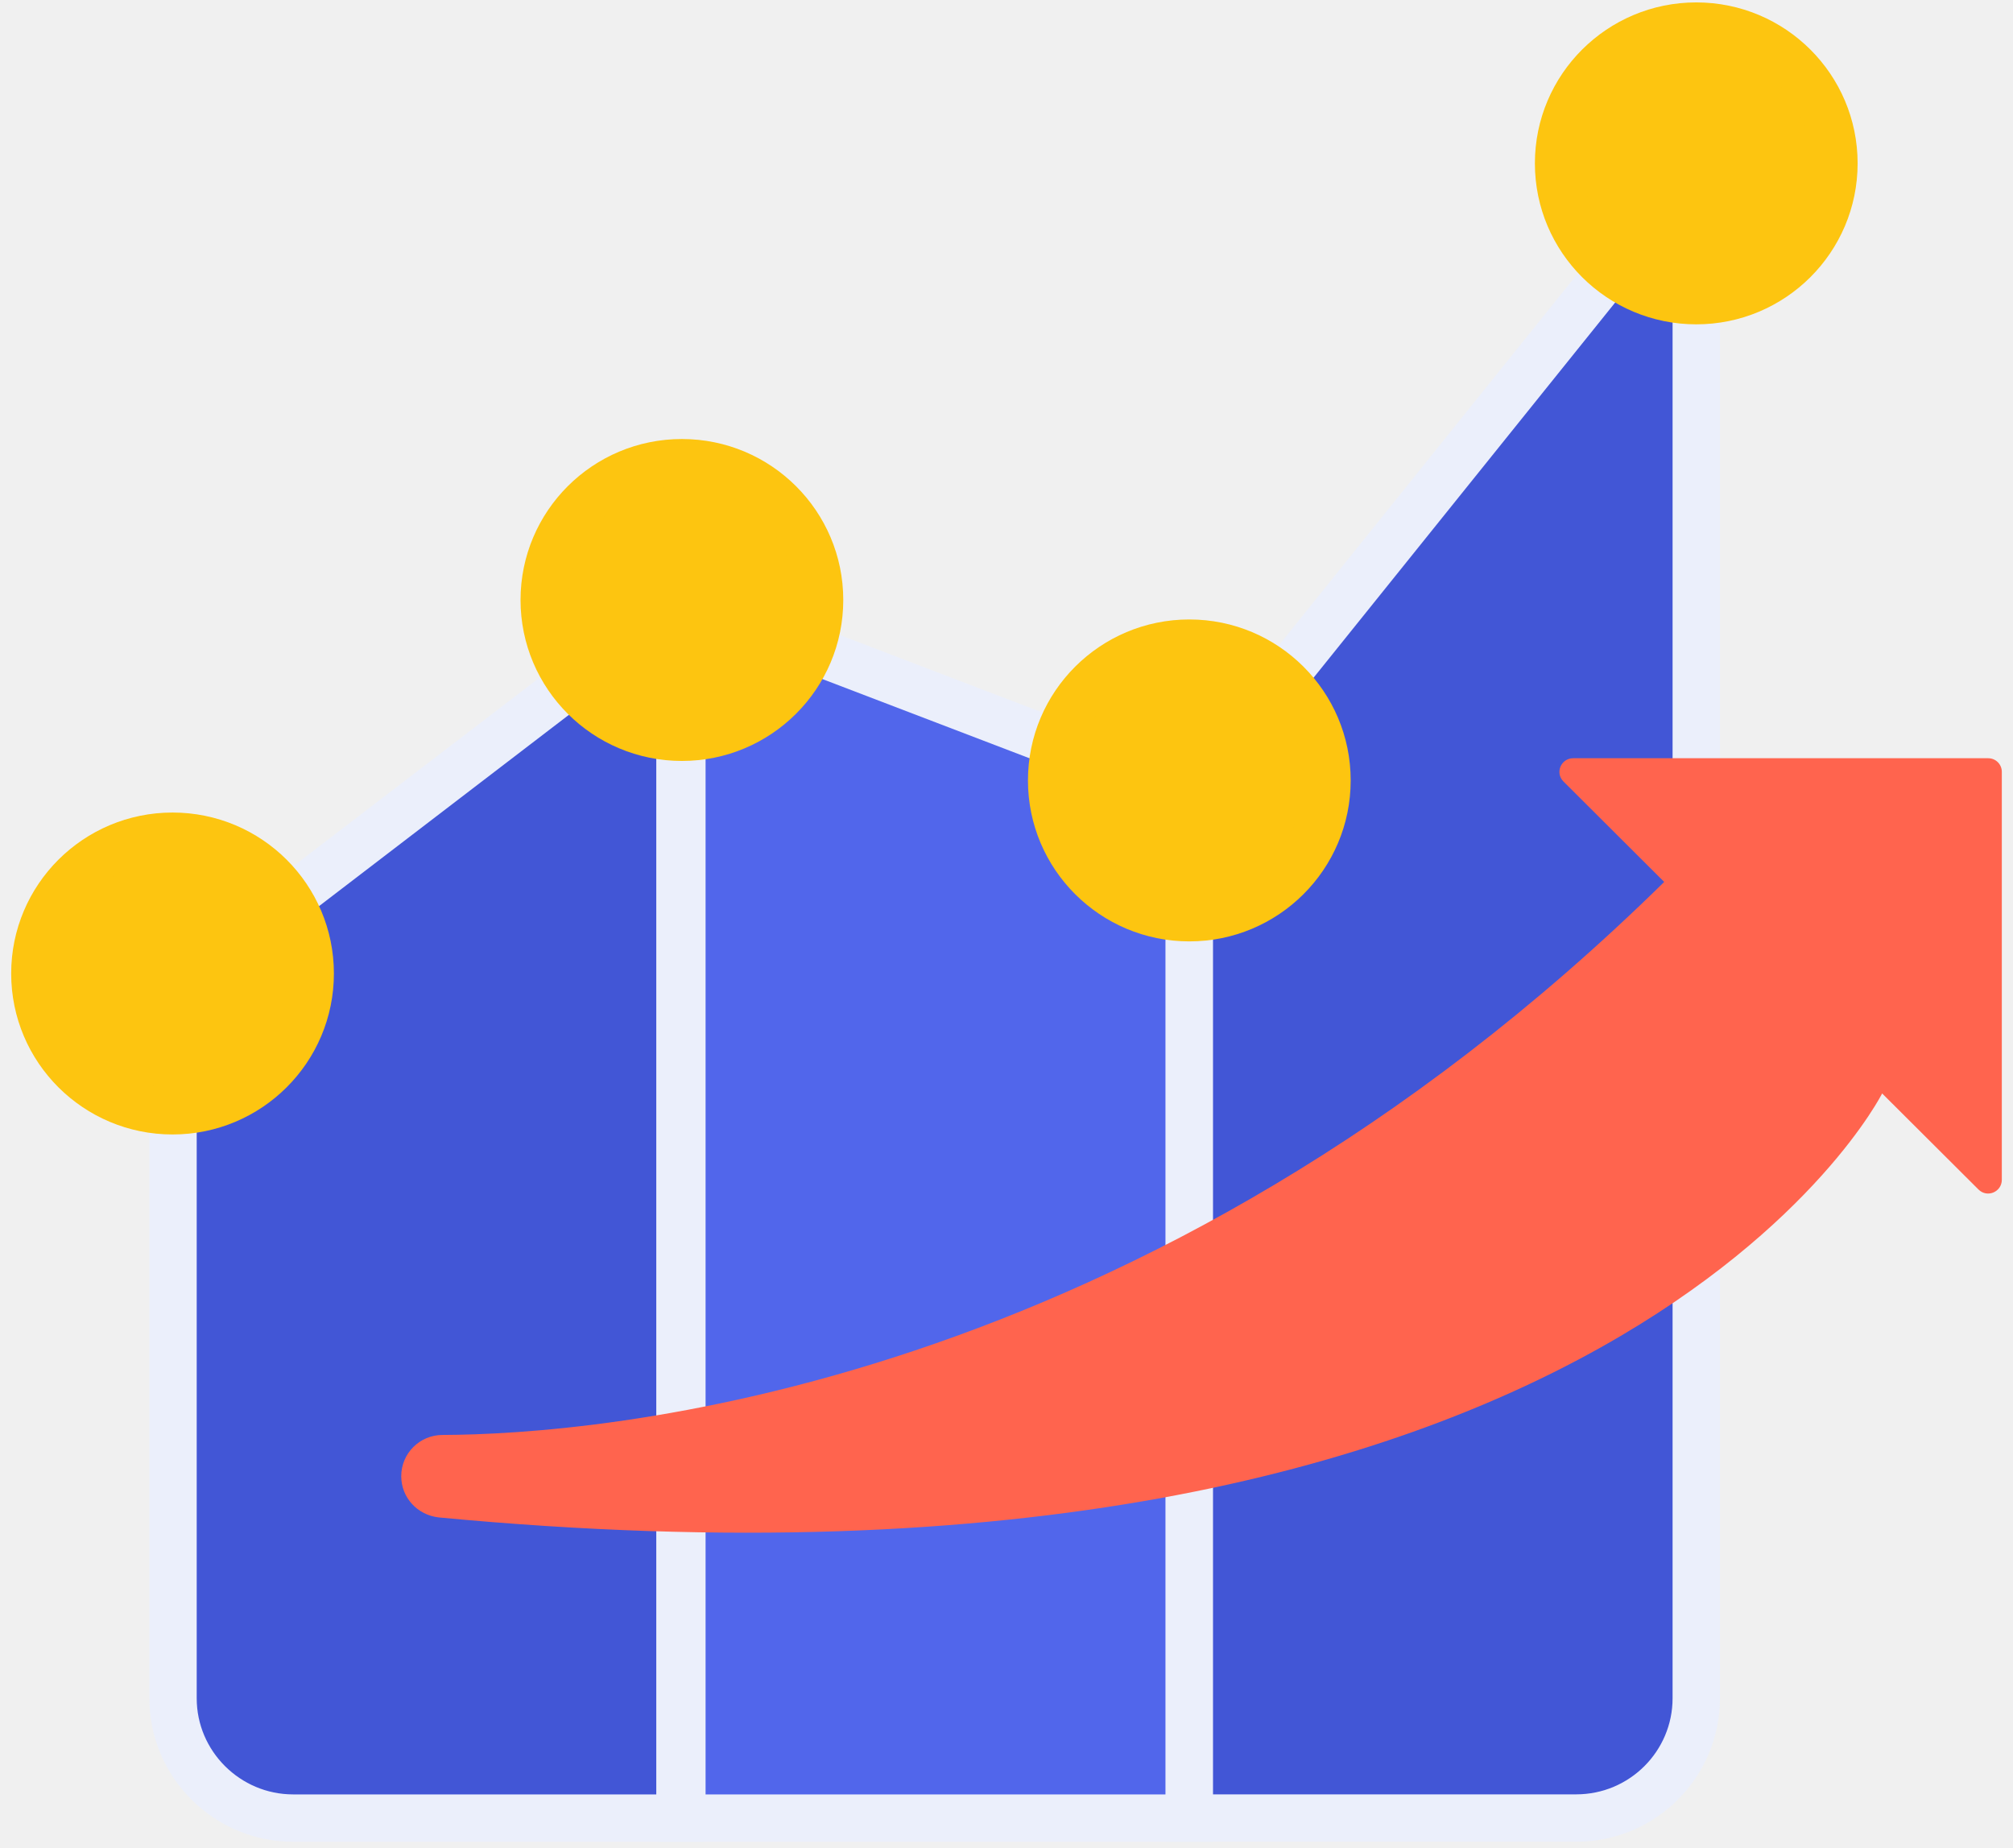
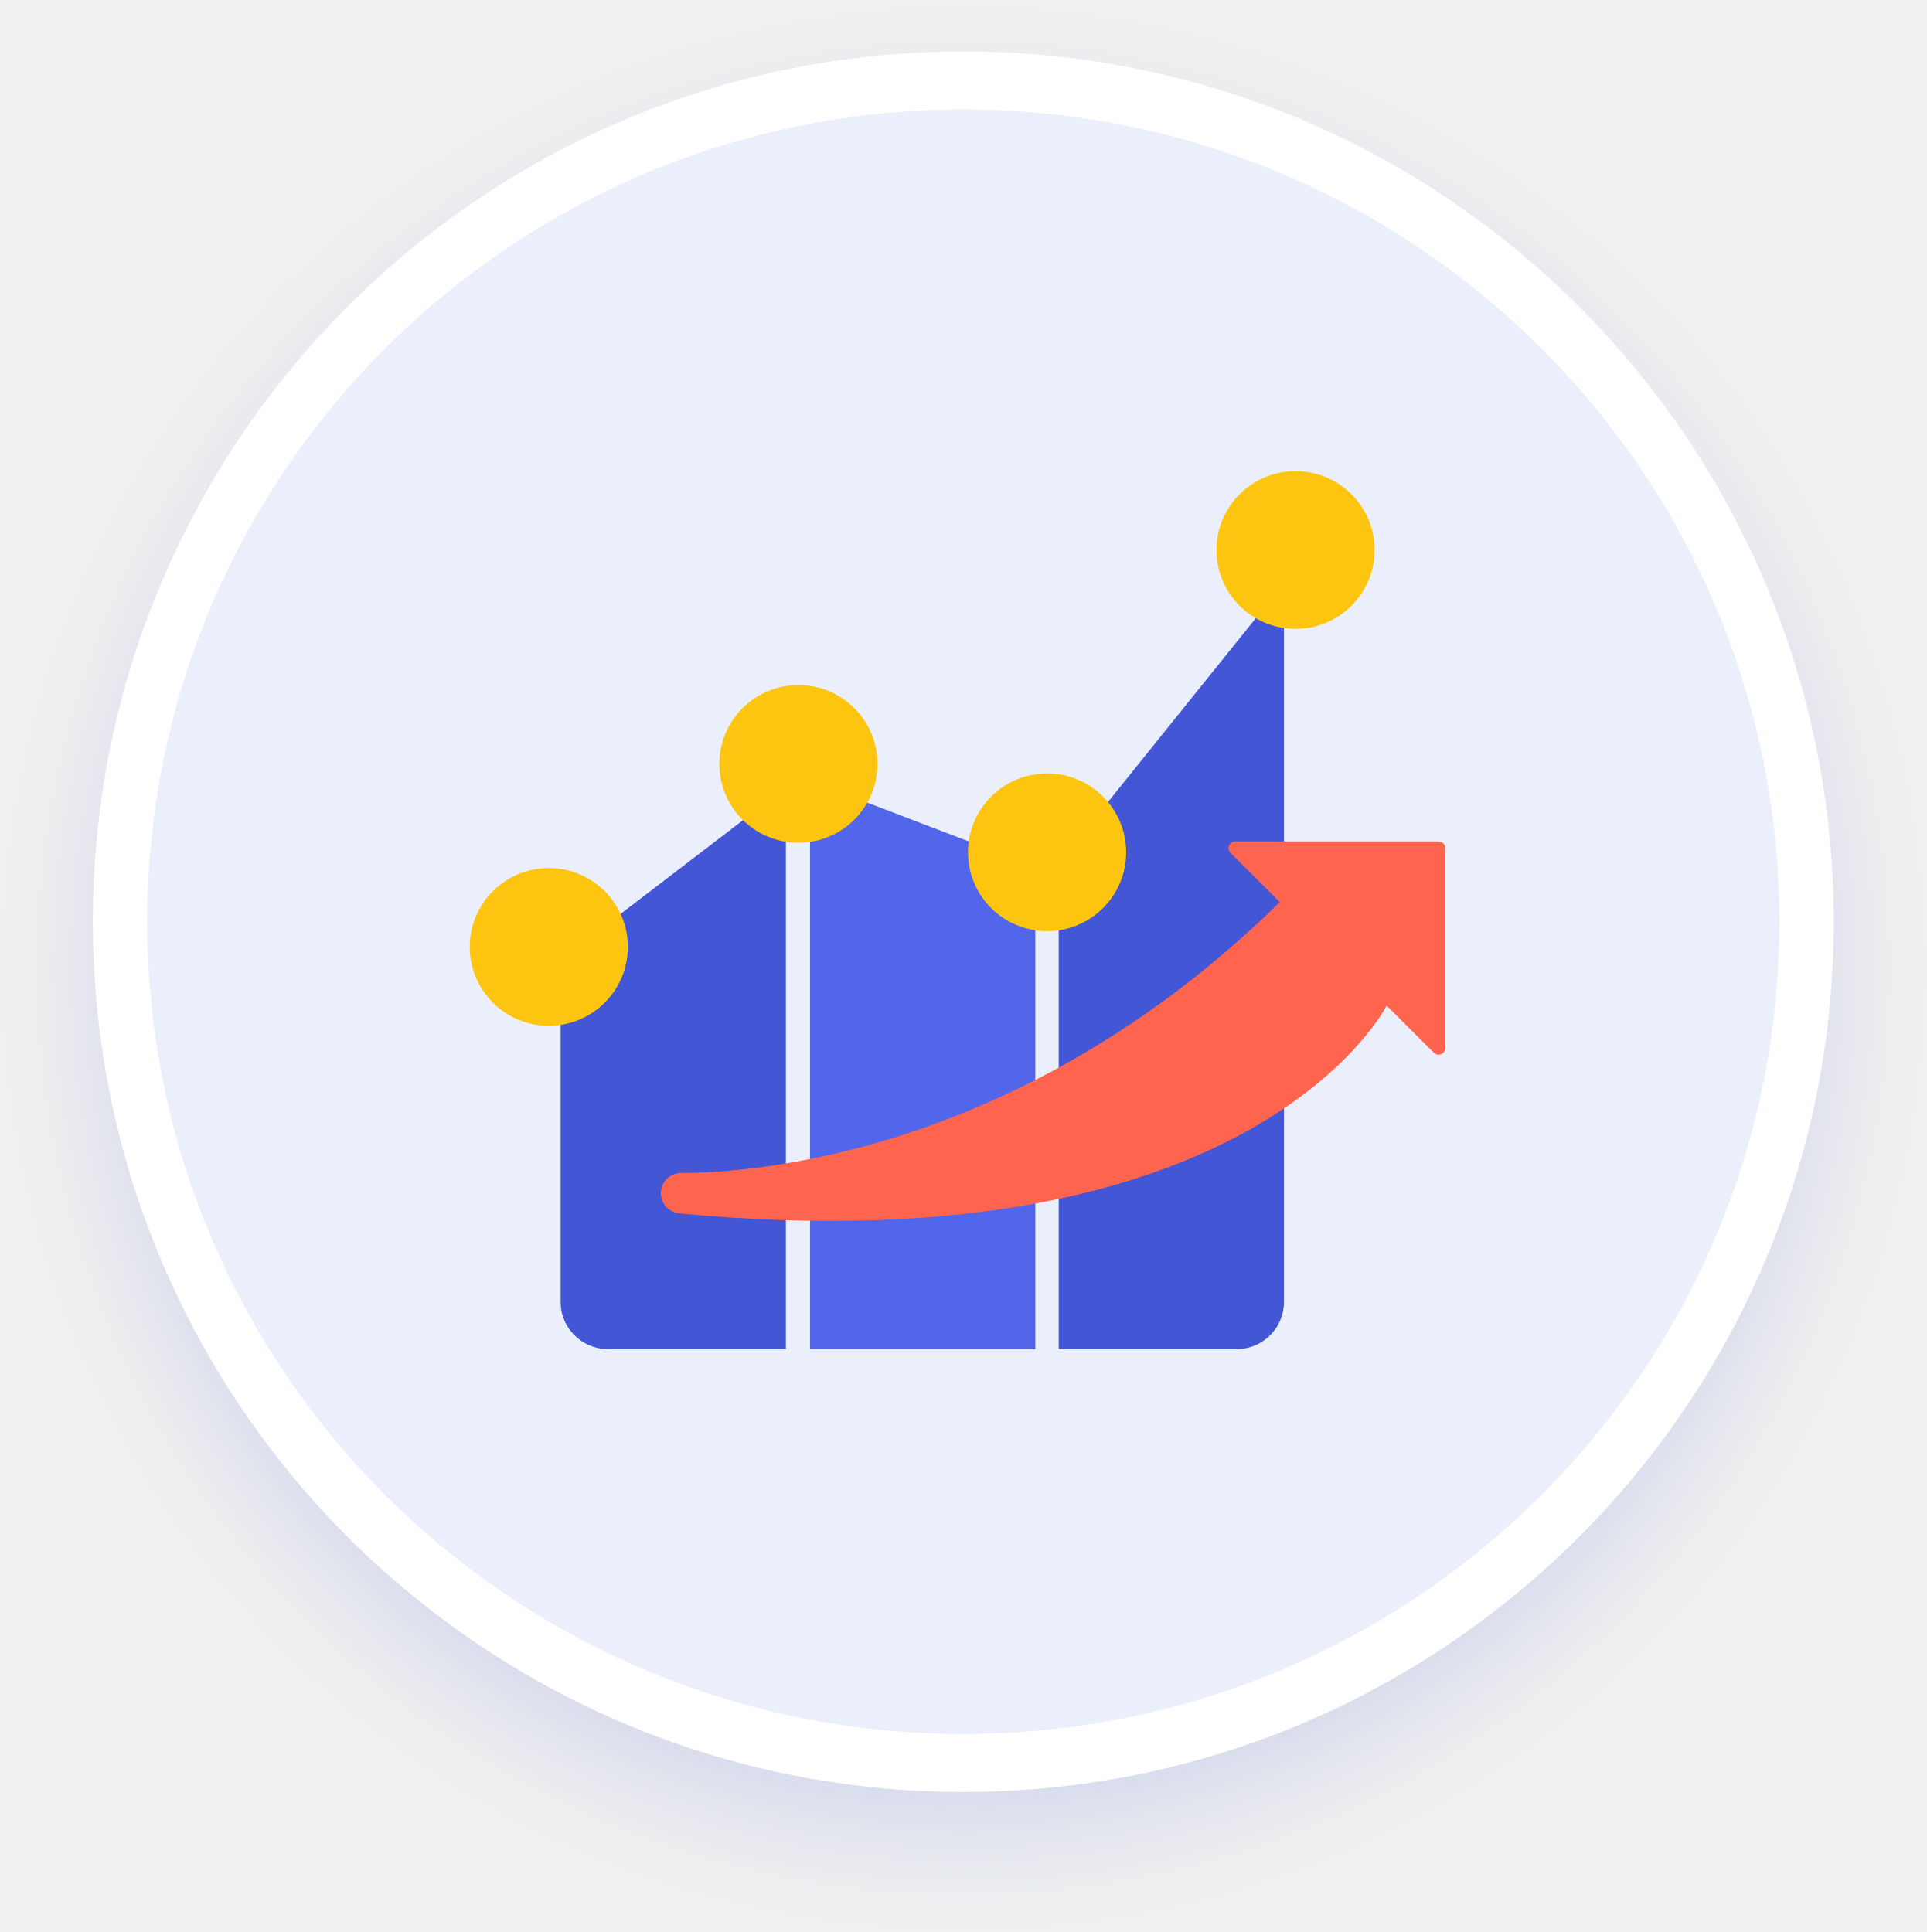
- <svg xmlns="http://www.w3.org/2000/svg" width="170" height="156" viewBox="0 0 170 156" fill="none">
-   <path d="M57.423 153.534H24.76C19.173 153.534 14.612 148.987 14.612 143.415V83.441L57.423 50.668V153.534Z" fill="#4256D6" stroke="#EBEFFB" stroke-width="4" stroke-miterlimit="10" />
-   <path d="M100.44 153.534H57.587V50.668L100.44 67.054V153.534Z" fill="#5166EB" stroke="#EBEFFB" stroke-width="4" stroke-miterlimit="10" />
-   <path d="M133.102 153.53H100.44V67.092L143.251 13.836V143.412C143.251 148.983 138.731 153.53 133.102 153.53Z" fill="#4256D6" stroke="#EBEFFB" stroke-width="4" stroke-miterlimit="10" />
-   <path d="M57.587 62.261C64.009 62.261 69.215 57.071 69.215 50.668C69.215 44.265 64.009 39.074 57.587 39.074C51.166 39.074 45.96 44.265 45.96 50.668C45.96 57.071 51.166 62.261 57.587 62.261Z" fill="#FDC510" stroke="#FDC510" stroke-width="4" stroke-miterlimit="10" />
-   <path d="M143.25 25.39C149.672 25.39 154.878 20.199 154.878 13.796C154.878 7.394 149.672 2.203 143.25 2.203C136.829 2.203 131.623 7.394 131.623 13.796C131.623 20.199 136.829 25.39 143.25 25.39Z" fill="#FDC510" stroke="#FDC510" stroke-width="4" stroke-miterlimit="10" />
-   <path d="M100.44 77.499C106.861 77.499 112.067 72.309 112.067 65.906C112.067 59.503 106.861 54.312 100.44 54.312C94.018 54.312 88.812 59.503 88.812 65.906C88.812 72.309 94.018 77.499 100.44 77.499Z" fill="#FDC510" stroke="#FDC510" stroke-width="4" stroke-miterlimit="10" />
-   <path d="M14.571 93.804C20.993 93.804 26.198 88.613 26.198 82.211C26.198 75.808 20.993 70.617 14.571 70.617C8.15 70.617 2.944 75.808 2.944 82.211C2.944 88.613 8.15 93.804 14.571 93.804Z" fill="#FDC510" stroke="#FDC510" stroke-width="4" stroke-miterlimit="10" />
-   <path d="M33.885 124.661C33.885 122.736 35.446 121.179 37.377 121.179C50.196 121.138 96.499 117.779 140.543 74.478L132.038 65.998C131.298 65.26 131.832 64.031 132.86 64.031H167.905C168.563 64.031 169.056 64.564 169.056 65.178V99.631C169.056 100.655 167.823 101.187 167.084 100.45L158.949 92.339C158.949 92.339 136.27 137.565 37.049 128.143C35.241 127.938 33.885 126.464 33.885 124.661Z" fill="#FF644E" />
+ <svg xmlns="http://www.w3.org/2000/svg" width="332" height="333" viewBox="0 0 332 333" fill="none">
+   <g filter="url(#filter0_d)">
+     <path d="M166 308.867C248.843 308.867 316 241.71 316 158.867C316 76.025 248.843 8.867 166 8.867C83.157 8.867 16 76.025 16 158.867C16 241.71 83.157 308.867 166 308.867Z" fill="white" />
+   </g>
+   <path d="M166 298.867C243.665 298.867 306.625 236.187 306.625 158.867C306.625 81.547 243.665 18.867 166 18.867C88.335 18.867 25.375 81.547 25.375 158.867C25.375 236.187 88.335 298.867 166 298.867Z" fill="#EBEFFB" />
+   <path d="M137.423 234.534H104.76C99.173 234.534 94.612 229.987 94.612 224.415V164.441L137.423 131.668V234.534Z" fill="#4256D6" stroke="#EBEFFB" stroke-width="4" stroke-miterlimit="10" />
+   <path d="M180.44 234.534H137.588V131.668L180.44 148.054V234.534Z" fill="#5166EB" stroke="#EBEFFB" stroke-width="4" stroke-miterlimit="10" />
+   <path d="M213.102 234.53H180.44V148.092L223.251 94.836V224.412C223.251 229.983 218.731 234.53 213.102 234.53Z" fill="#4256D6" stroke="#EBEFFB" stroke-width="4" stroke-miterlimit="10" />
+   <path d="M137.587 143.261C144.009 143.261 149.215 138.07 149.215 131.668C149.215 125.265 144.009 120.074 137.587 120.074C131.166 120.074 125.96 125.265 125.96 131.668C125.96 138.07 131.166 143.261 137.587 143.261Z" fill="#FDC510" stroke="#FDC510" stroke-width="4" stroke-miterlimit="10" />
+   <path d="M223.25 106.39C229.672 106.39 234.878 101.199 234.878 94.796C234.878 88.394 229.672 83.203 223.25 83.203C216.829 83.203 211.623 88.394 211.623 94.796C211.623 101.199 216.829 106.39 223.25 106.39Z" fill="#FDC510" stroke="#FDC510" stroke-width="4" stroke-miterlimit="10" />
+   <path d="M180.44 158.499C186.861 158.499 192.067 153.309 192.067 146.906C192.067 140.503 186.861 135.312 180.44 135.312C174.018 135.312 168.812 140.503 168.812 146.906C168.812 153.309 174.018 158.499 180.44 158.499Z" fill="#FDC510" stroke="#FDC510" stroke-width="4" stroke-miterlimit="10" />
+   <path d="M94.571 174.804C100.993 174.804 106.198 169.613 106.198 163.211C106.198 156.808 100.993 151.617 94.571 151.617C88.15 151.617 82.944 156.808 82.944 163.211C82.944 169.613 88.15 174.804 94.571 174.804Z" fill="#FDC510" stroke="#FDC510" stroke-width="4" stroke-miterlimit="10" />
+   <path d="M113.885 205.661C113.885 203.736 115.446 202.179 117.377 202.179C130.196 202.138 176.499 198.779 220.543 155.478L212.038 146.998C211.298 146.26 211.832 145.031 212.86 145.031H247.905C248.563 145.031 249.056 145.564 249.056 146.178V180.631C249.056 181.655 247.823 182.187 247.084 181.45L238.949 173.339C238.949 173.339 216.27 218.565 117.049 209.143C115.241 208.938 113.885 207.464 113.885 205.661Z" fill="#FF644E" />
+   <defs>
+     <filter id="filter0_d" x="0" y="0.867" width="332" height="332" filterUnits="userSpaceOnUse" color-interpolation-filters="sRGB">
+       <feFlood flood-opacity="0" result="BackgroundImageFix" />
+       <feColorMatrix in="SourceAlpha" type="matrix" values="0 0 0 0 0 0 0 0 0 0 0 0 0 0 0 0 0 0 127 0" />
+       <feOffset dy="8" />
+       <feGaussianBlur stdDeviation="8" />
+       <feColorMatrix type="matrix" values="0 0 0 0 0.259 0 0 0 0 0.337 0 0 0 0 0.839 0 0 0 0.15 0" />
+       <feBlend mode="normal" in2="BackgroundImageFix" result="effect1_dropShadow" />
+       <feBlend mode="normal" in="SourceGraphic" in2="effect1_dropShadow" result="shape" />
+     </filter>
+   </defs>
</svg>
